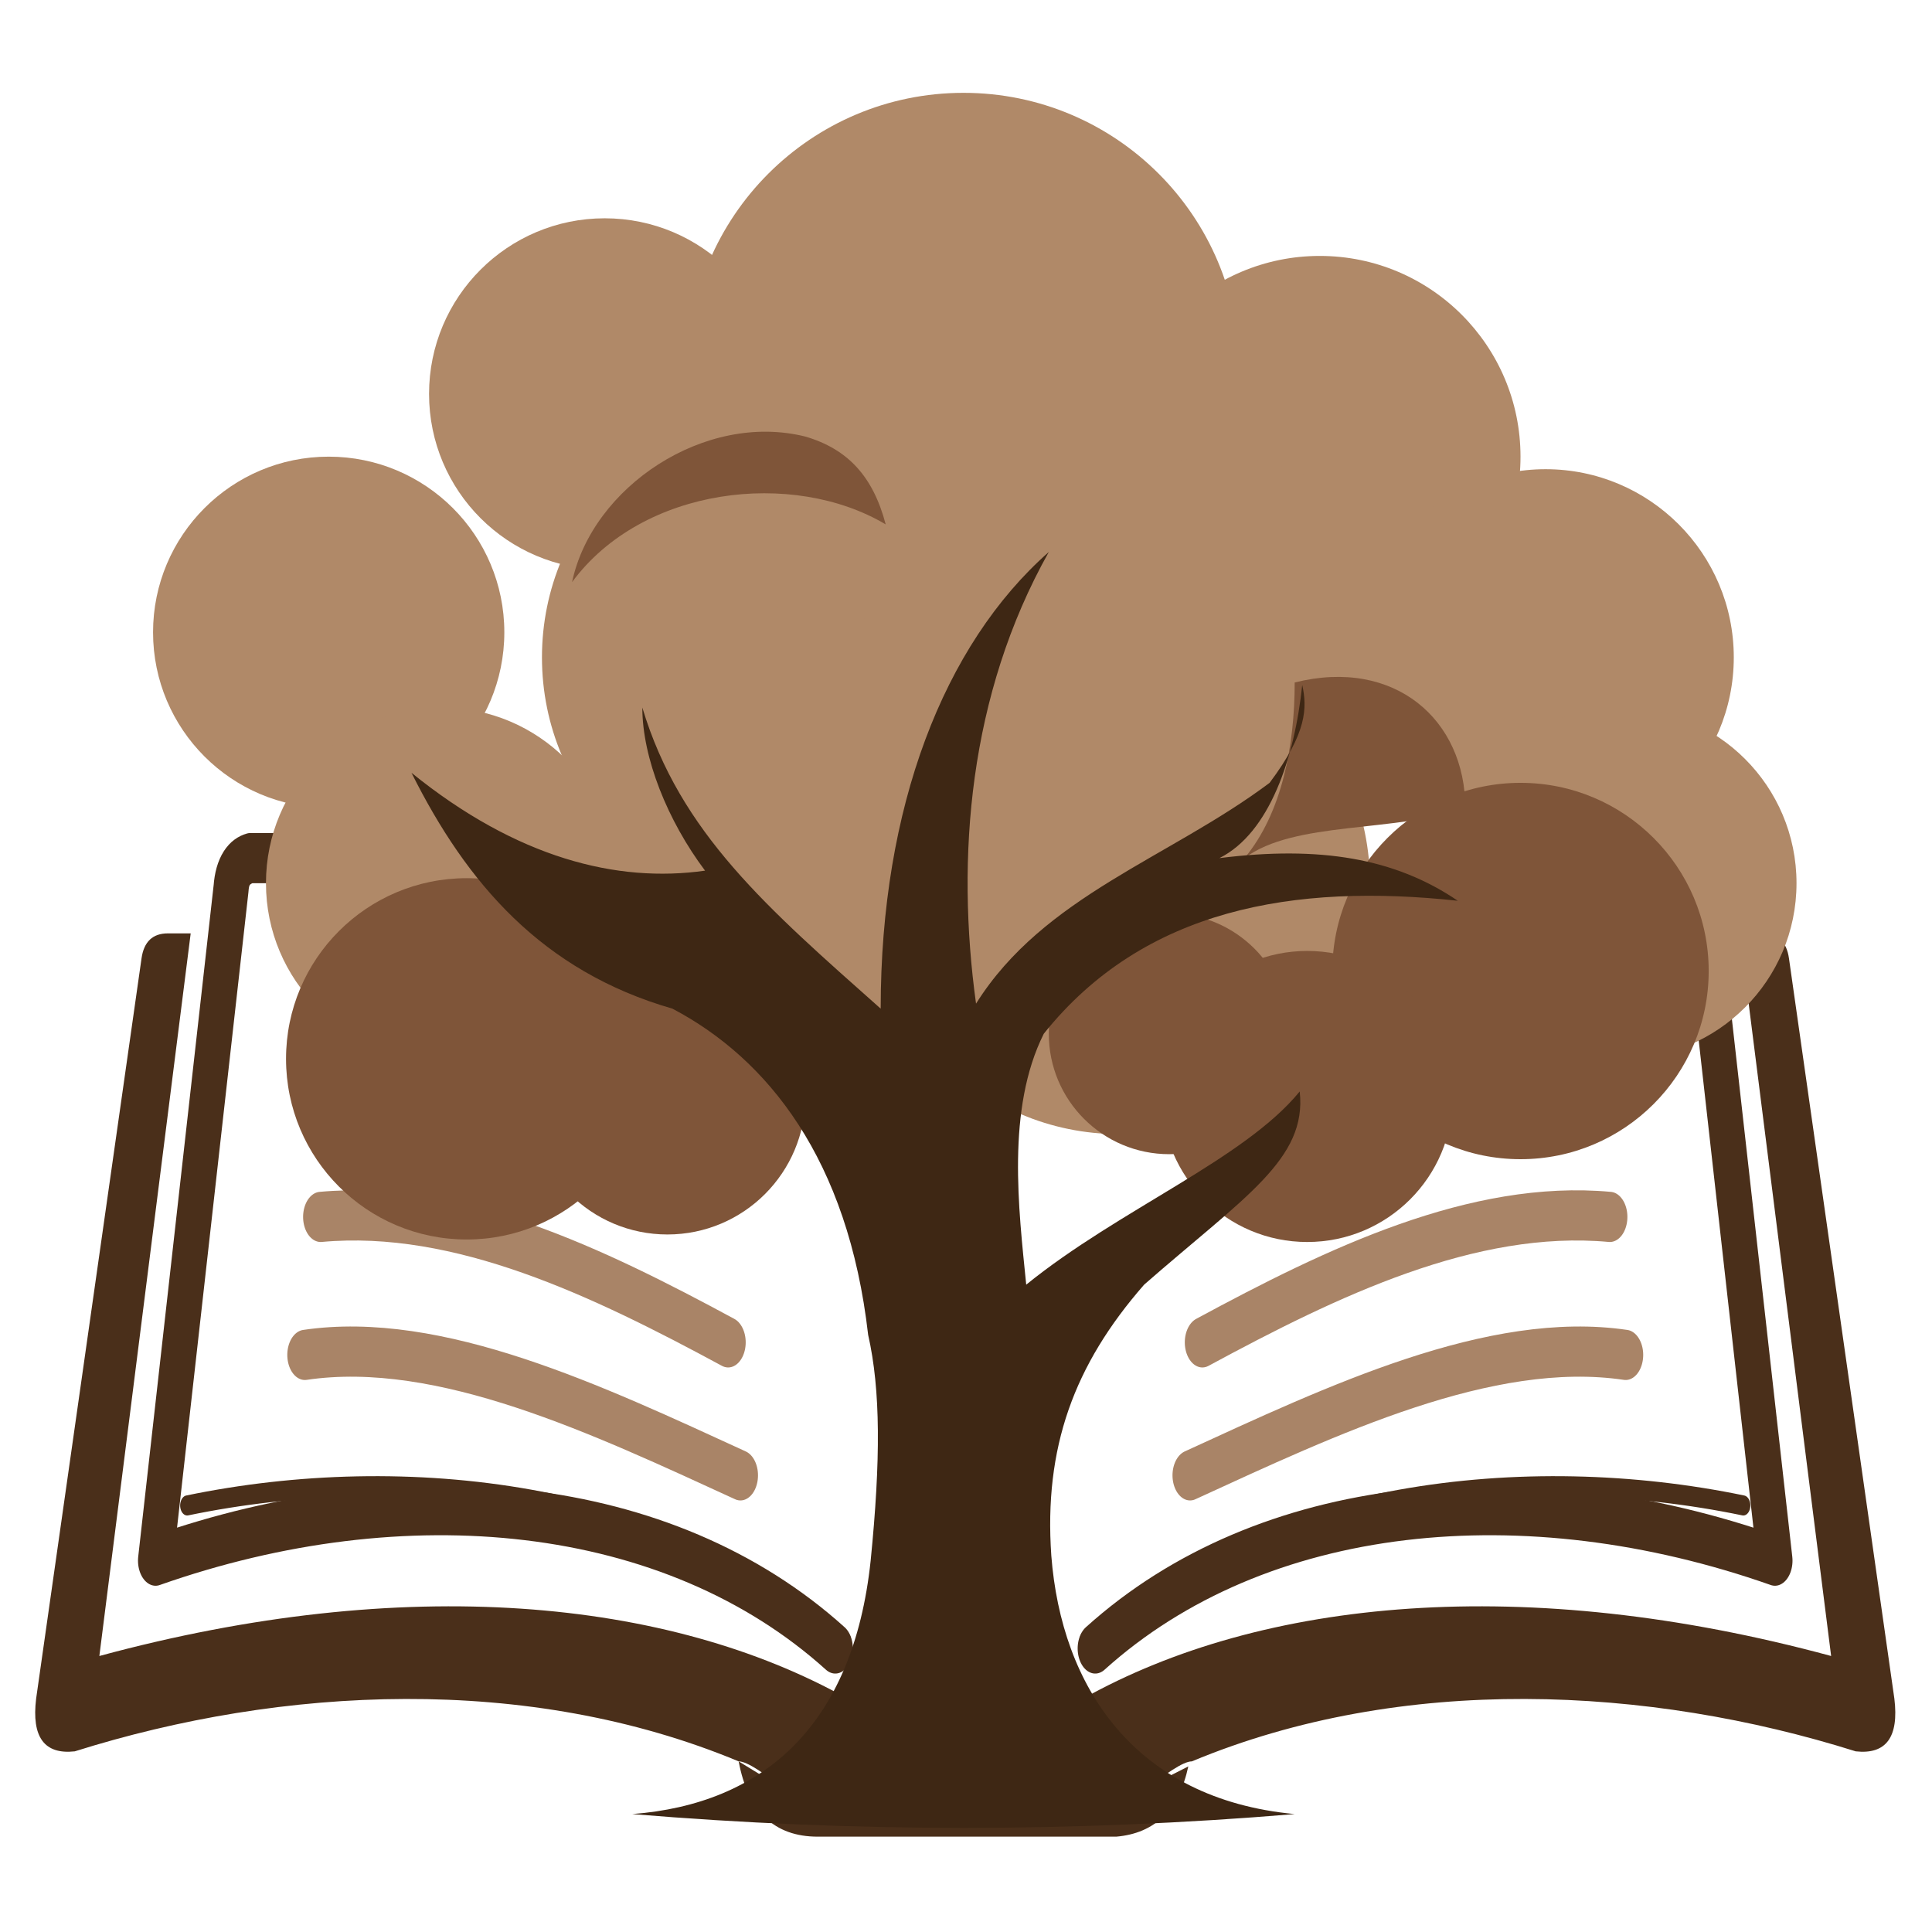
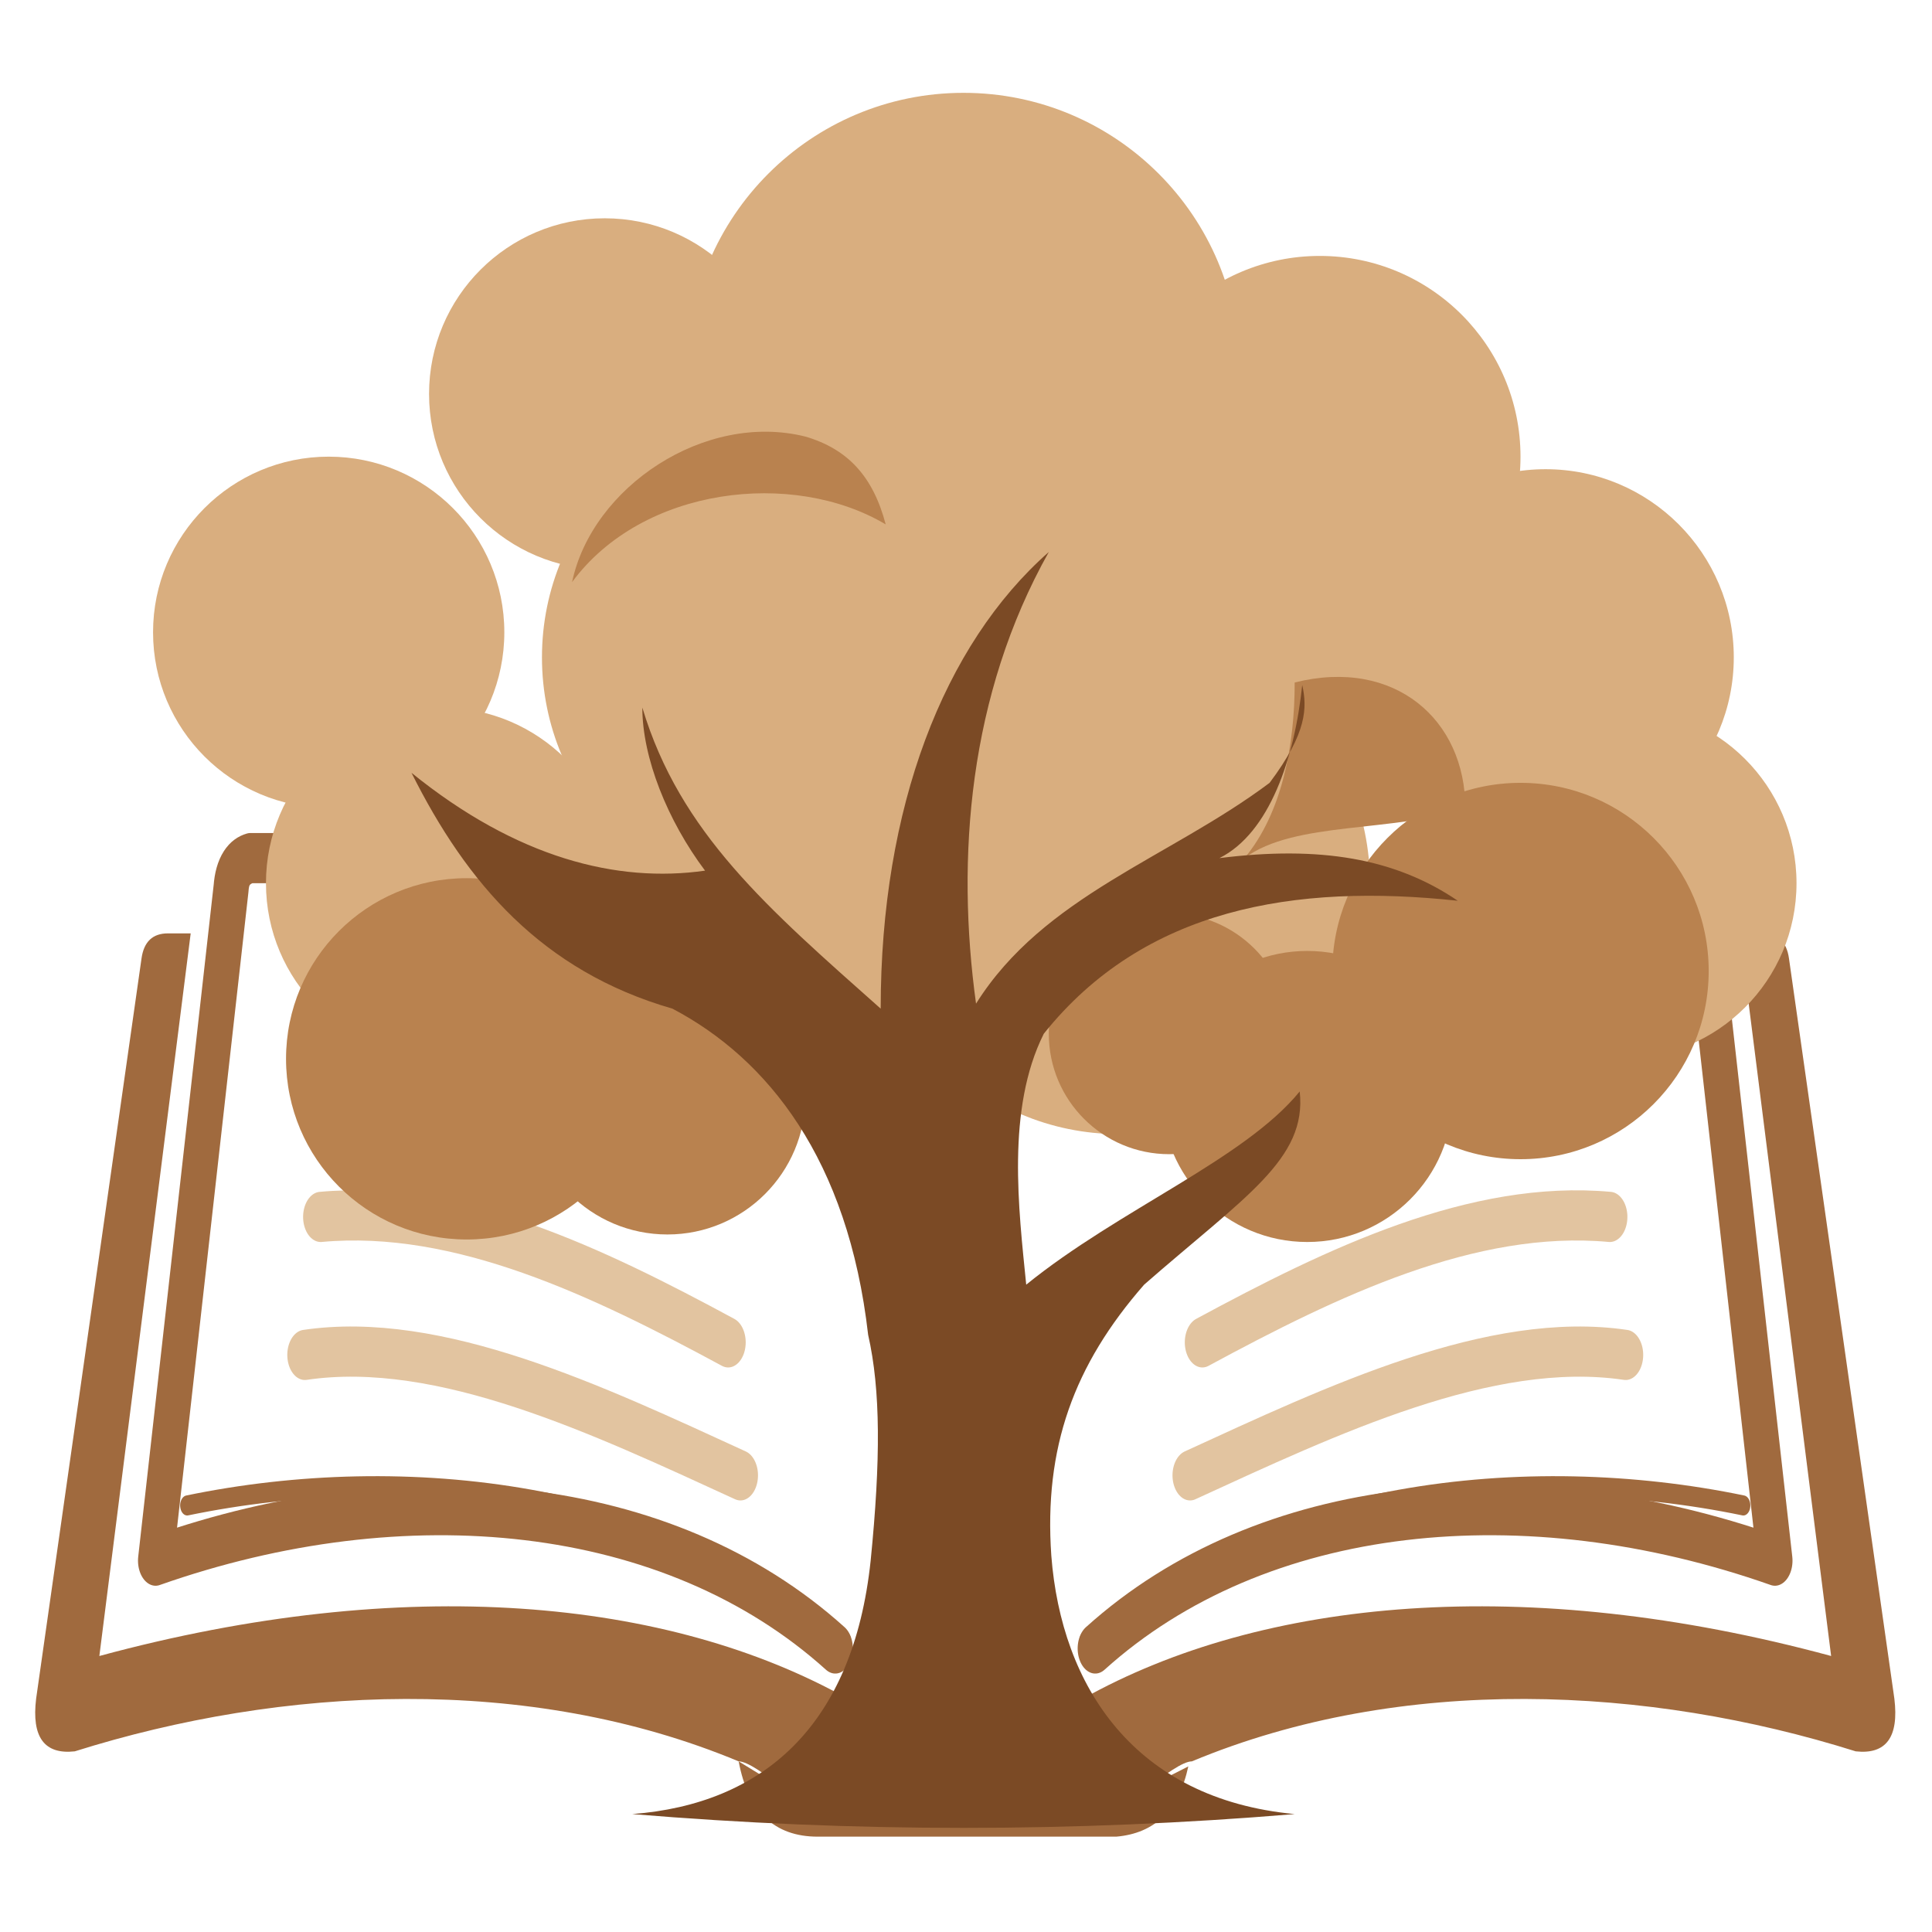
<svg xmlns="http://www.w3.org/2000/svg" viewBox="384 68 770 770" preserveAspectRatio="xMidYMid meet">
  <g transform="translate(230.4 0) scale(0.7 1)">
    <g>
      <path d="M420 405 L360 405 L310 690 C450 655 600 665 705 728 L720 640 L560 480 Z" fill="none" />
-       <path d="M240 745 L300 450 Q302 440 315 440 L328 440 L276 728 C450 695 600 705 702 745 L668 782 C655 775 645 770 640 770 C520 735 380 740 262 766 Q236 768 240 745 Z" fill="#4A2F1A" />
-       <path d="M418 410 L362 410 Q352 412 351 422 L308 690 C450 655 600 665 695 725" fill="none" stroke="#4A2F1A" stroke-width="20" stroke-linecap="round" stroke-linejoin="round" />
-       <path d="M326 668 C450 650 600 662 700 722" fill="none" stroke="#4A2F1A" stroke-width="8" stroke-linecap="round" />
-       <path d="M402 553 C480 548 560 575 634 603" fill="none" stroke="#A98467" stroke-width="20" stroke-linecap="round" />
-       <path d="M393 608 C470 600 560 630 641 656" fill="none" stroke="#A98467" stroke-width="20" stroke-linecap="round" />
+       <path d="M240 745 L300 450 Q302 440 315 440 L328 440 L276 728 C450 695 600 705 702 745 L668 782 C655 775 645 770 640 770 C520 735 380 740 262 766 Q236 768 240 745 Z" fill="#A06A3E" />
+       <path d="M418 410 L362 410 Q352 412 351 422 L308 690 C450 655 600 665 695 725" fill="none" stroke="#A06A3E" stroke-width="20" stroke-linecap="round" stroke-linejoin="round" />
+       <path d="M326 668 C450 650 600 662 700 722" fill="none" stroke="#A06A3E" stroke-width="8" stroke-linecap="round" />
+       <path d="M402 553 C480 548 560 575 634 603" fill="none" stroke="#E2C4A0" stroke-width="20" stroke-linecap="round" />
+       <path d="M393 608 C470 600 560 630 641 656" fill="none" stroke="#E2C4A0" stroke-width="20" stroke-linecap="round" />
    </g>
    <g transform="translate(1538 0) scale(-1 1)">
      <path d="M420 405 L360 405 L310 690 C450 655 600 665 705 728 L720 640 L560 480 Z" fill="none" />
-       <path d="M240 745 L300 450 Q302 440 315 440 L328 440 L276 728 C450 695 600 705 702 745 L668 782 C655 775 645 770 640 770 C520 735 380 740 262 766 Q236 768 240 745 Z" fill="#4A2F1A" />
-       <path d="M418 410 L362 410 Q352 412 351 422 L308 690 C450 655 600 665 695 725" fill="none" stroke="#4A2F1A" stroke-width="20" stroke-linecap="round" stroke-linejoin="round" />
-       <path d="M326 668 C450 650 600 662 700 722" fill="none" stroke="#4A2F1A" stroke-width="8" stroke-linecap="round" />
-       <path d="M402 553 C480 548 560 575 634 603" fill="none" stroke="#A98467" stroke-width="20" stroke-linecap="round" />
-       <path d="M393 608 C470 600 560 630 641 656" fill="none" stroke="#A98467" stroke-width="20" stroke-linecap="round" />
+       <path d="M240 745 L300 450 Q302 440 315 440 L328 440 L276 728 C450 695 600 705 702 745 L668 782 C655 775 645 770 640 770 C520 735 380 740 262 766 Q236 768 240 745 Z" fill="#A06A3E" />
+       <path d="M418 410 L362 410 Q352 412 351 422 L308 690 C450 655 600 665 695 725" fill="none" stroke="#A06A3E" stroke-width="20" stroke-linecap="round" stroke-linejoin="round" />
+       <path d="M326 668 C450 650 600 662 700 722" fill="none" stroke="#A06A3E" stroke-width="8" stroke-linecap="round" />
+       <path d="M402 553 C480 548 560 575 634 603" fill="none" stroke="#E2C4A0" stroke-width="20" stroke-linecap="round" />
+       <path d="M393 608 C470 600 560 630 641 656" fill="none" stroke="#E2C4A0" stroke-width="20" stroke-linecap="round" />
    </g>
-     <path d="M640 770 Q648 800 685 800 L855 800 Q888 798 896 772 L868 782 L668 782 Z" fill="#4A2F1A" />
+     <path d="M640 770 Q648 800 685 800 L855 800 Q888 798 896 772 L868 782 L668 782 Z" fill="#A06A3E" />
  </g>
-   <g fill="#B08968">
+   <g fill="#D9AE7F">
    <circle cx="768" cy="215" r="110" />
    <circle cx="625" cy="225" r="70" />
    <circle cx="515" cy="320" r="70" />
    <circle cx="910" cy="250" r="80" />
    <circle cx="1000" cy="330" r="75" />
    <circle cx="1030" cy="420" r="70" />
    <circle cx="870" cy="330" r="80" />
    <circle cx="700" cy="330" r="100" />
    <circle cx="560" cy="420" r="70" />
    <circle cx="830" cy="420" r="100" />
    <circle cx="700" cy="400" r="90" />
  </g>
-   <g fill="#7F5539">
+   <g fill="#B9824F">
    <circle cx="570" cy="490" r="72" />
    <circle cx="650" cy="505" r="55" />
    <circle cx="990" cy="455" r="75" />
    <circle cx="905" cy="505" r="58" />
    <circle cx="850" cy="480" r="48" />
    <path d="M612 300 C620 262 665 232 705 242 C722 247 732 258 737 277 C700 255 640 262 612 300 Z" />
    <path d="M900 340 C940 330 968 355 968 390 C940 400 900 395 880 410 C895 392 900 365 900 340 Z" />
  </g>
-   <path fill="#3E2714" d="M636 791 C688 787 724 756 731 690 C735 650 735 622 730 600 C722 530 690 490 652 470 C600 455 570 420 548 376 C590 410 630 420 665 415 C650 395 640 370 640 350 C655 400 690 430 735 470 C735 390 760 325 802 288 C770 345 765 410 773 468 C800 425 850 410 890 380 C905 360 905 350 903 341 C900 370 890 400 870 410 C910 405 940 410 965 427 C900 420 840 430 800 480 C785 510 790 550 793 580 C830 550 880 530 902 503 C905 530 880 545 840 580 C812 612 800 645 803 688 C807 740 836 785 900 791 Q 768 802 636 791 Z" />
+   <path fill="#7B4A25" d="M636 791 C688 787 724 756 731 690 C735 650 735 622 730 600 C722 530 690 490 652 470 C600 455 570 420 548 376 C590 410 630 420 665 415 C650 395 640 370 640 350 C655 400 690 430 735 470 C735 390 760 325 802 288 C770 345 765 410 773 468 C800 425 850 410 890 380 C905 360 905 350 903 341 C900 370 890 400 870 410 C910 405 940 410 965 427 C900 420 840 430 800 480 C785 510 790 550 793 580 C830 550 880 530 902 503 C905 530 880 545 840 580 C812 612 800 645 803 688 C807 740 836 785 900 791 Q 768 802 636 791 Z" />
</svg>
